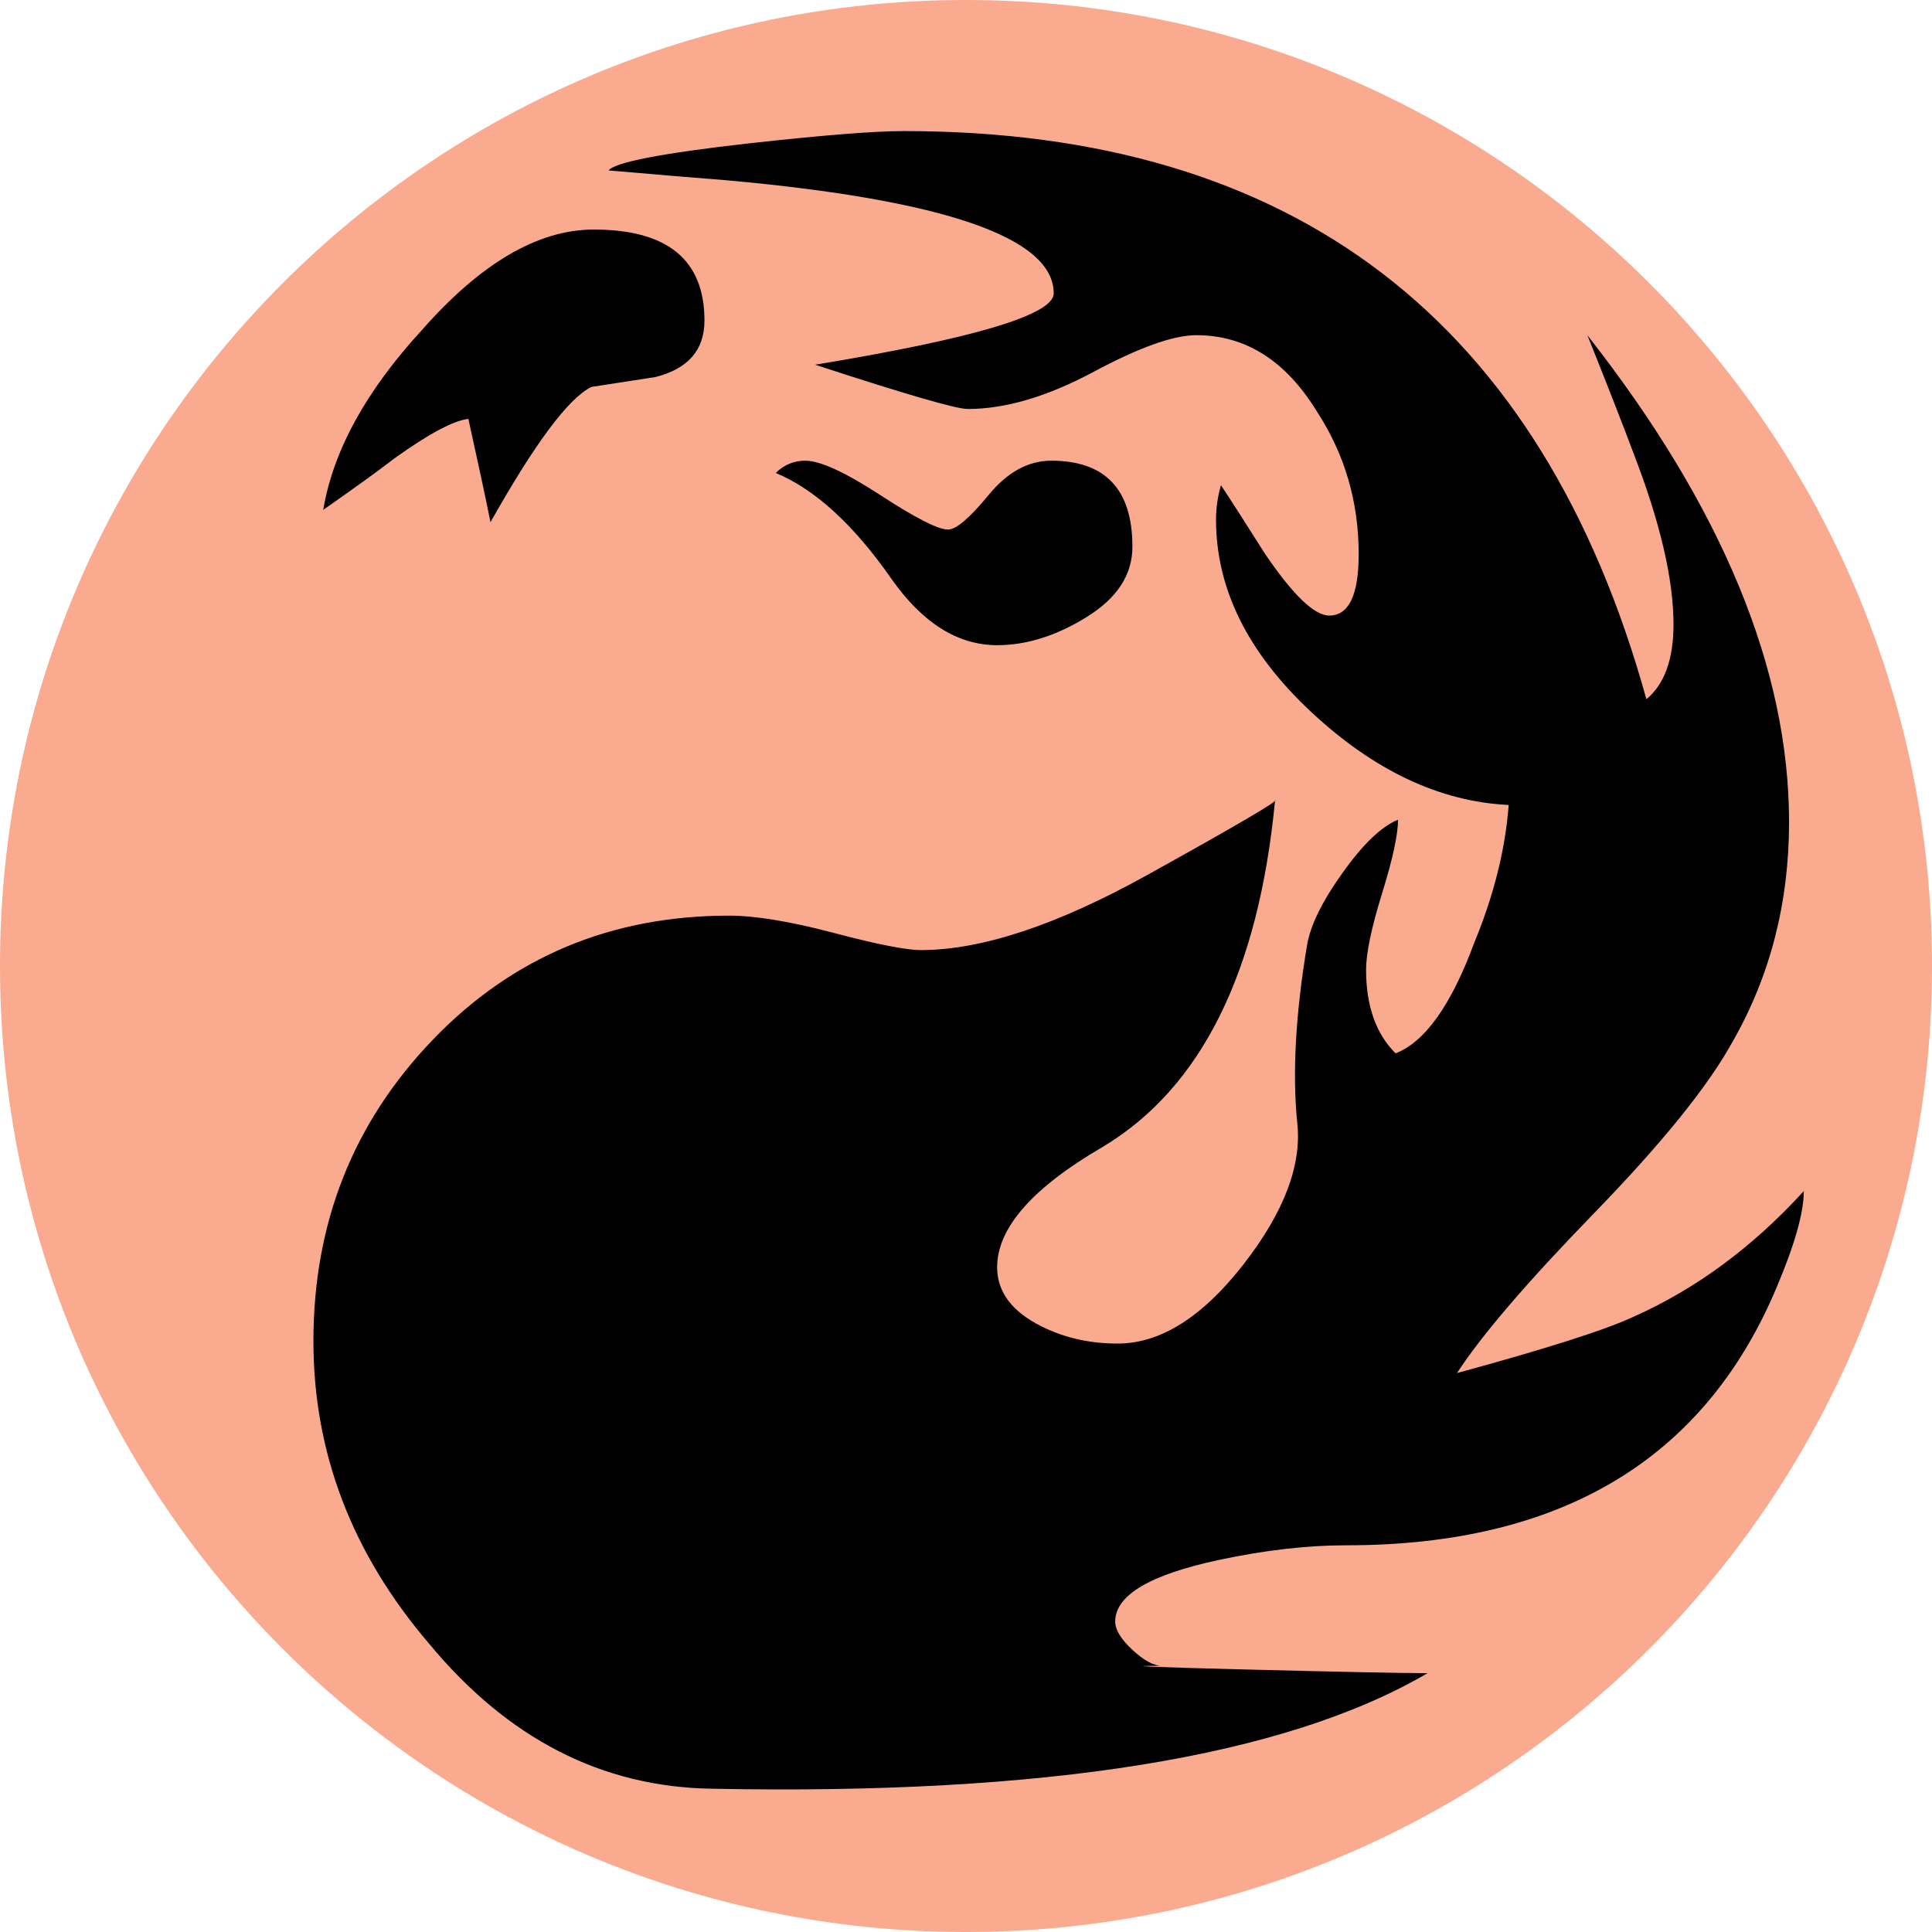
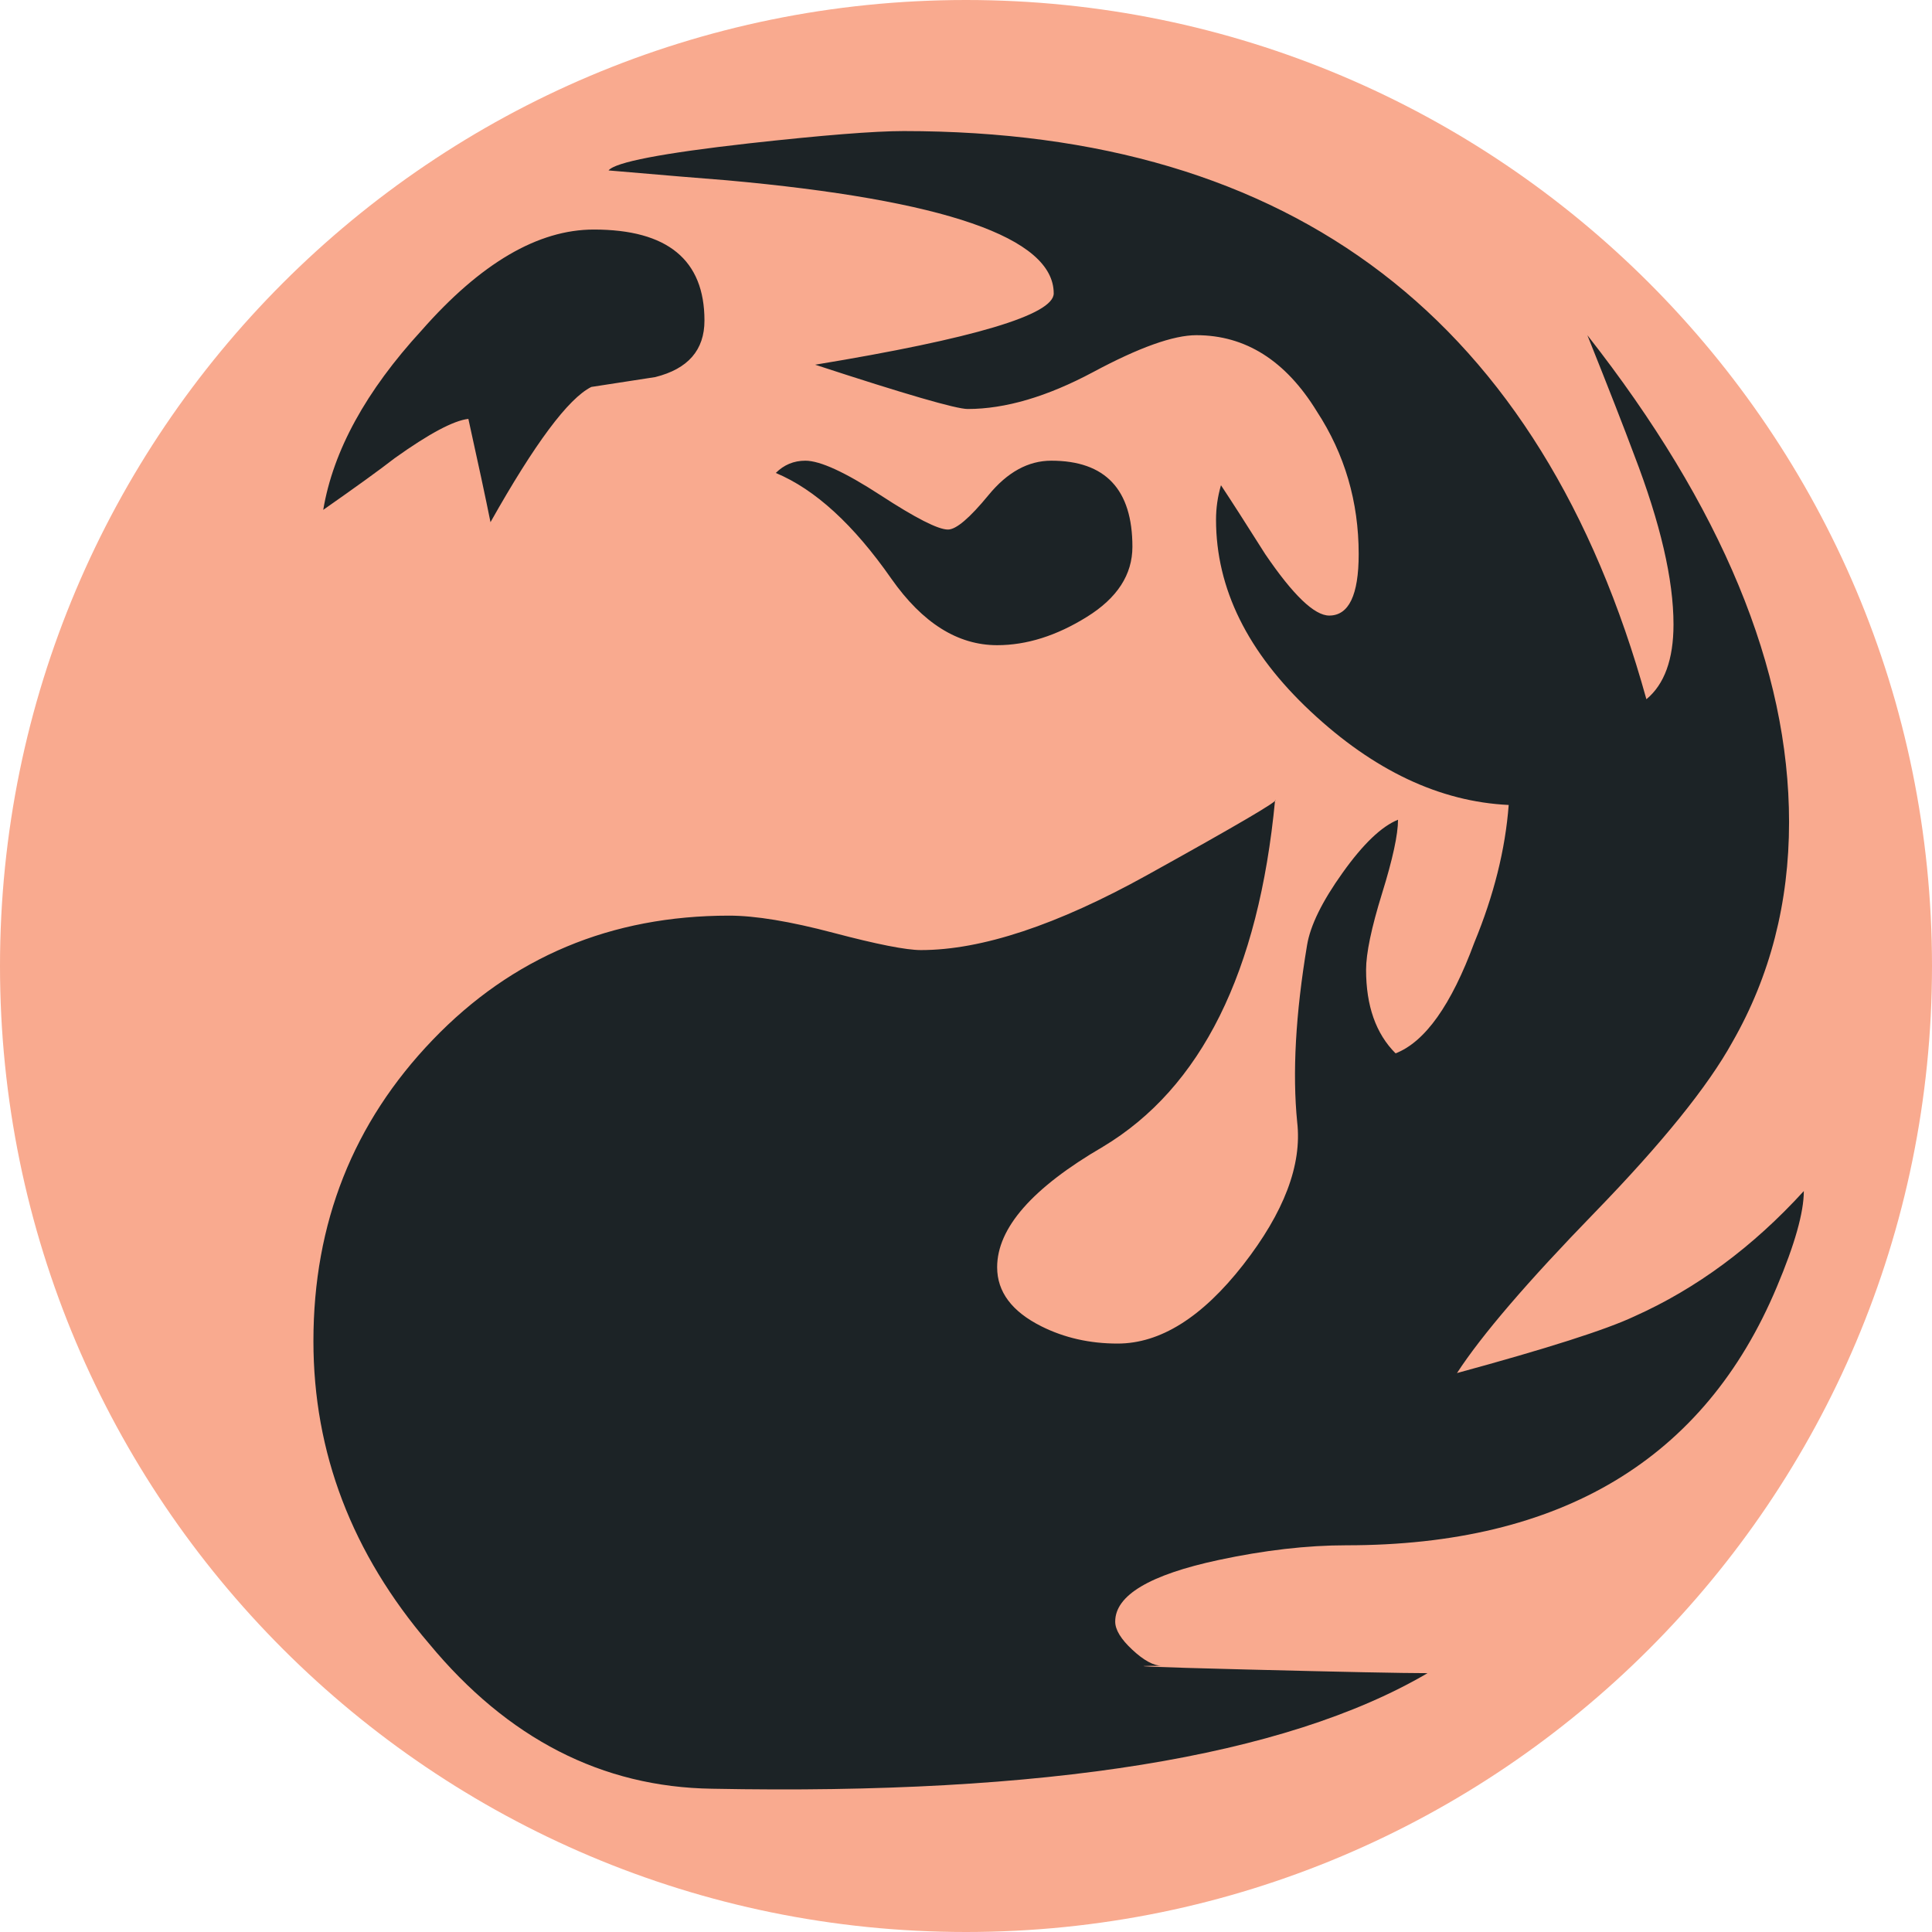
- <svg xmlns="http://www.w3.org/2000/svg" viewBox="0 0 75 75">
+ <svg xmlns="http://www.w3.org/2000/svg" viewBox="0 0 75 75" style="fill:#1c2326">
  <circle cx="37.5" cy="37.5" r="37.5" style="fill:#F9AA8F;" />
  <path d="M68.974,49.963c-2.802,6.684 -8.37,10.025 -16.707,10.025c-1.527,0 -3.184,0.191 -4.965,0.572c-2.673,0.573 -4.01,1.371 -4.01,2.389c0,0.318 0.221,0.683 0.668,1.097c0.444,0.415 0.828,0.62 1.146,0.62c-1.593,-0 -0.51,0.048 3.244,0.143c3.756,0.095 6.111,0.143 7.067,0.143c-5.538,3.245 -14.799,4.739 -27.783,4.486c-4.266,-0.063 -7.924,-1.941 -10.979,-5.633c-2.994,-3.501 -4.488,-7.416 -4.488,-11.743c0,-4.581 1.543,-8.481 4.632,-11.696c3.085,-3.212 6.922,-4.821 11.504,-4.821c1.017,0 2.37,0.223 4.057,0.669c1.686,0.445 2.817,0.668 3.389,0.668c2.354,-0 5.283,-0.97 8.784,-2.912c3.5,-1.941 5.157,-2.913 4.966,-2.913c-0.637,6.684 -2.865,11.172 -6.685,13.461c-2.736,1.593 -4.105,3.151 -4.105,4.677c-0,0.955 0.573,1.72 1.718,2.293c0.891,0.446 1.877,0.669 2.959,0.669c1.655,0 3.278,-1.017 4.87,-3.053c1.59,-2.039 2.292,-3.883 2.101,-5.54c-0.19,-1.908 -0.063,-4.202 0.383,-6.873c0.126,-0.765 0.587,-1.702 1.383,-2.815c0.795,-1.115 1.512,-1.799 2.148,-2.054c0,0.572 -0.206,1.528 -0.621,2.864c-0.414,1.336 -0.619,2.325 -0.619,2.96c-0,1.4 0.381,2.482 1.145,3.245c1.144,-0.444 2.162,-1.877 3.056,-4.297c0.762,-1.844 1.206,-3.627 1.335,-5.345c-2.674,-0.128 -5.236,-1.336 -7.686,-3.629c-2.451,-2.293 -3.675,-4.774 -3.675,-7.446c0,-0.445 0.062,-0.891 0.192,-1.337c0.381,0.573 0.954,1.465 1.717,2.673c1.082,1.591 1.91,2.386 2.485,2.386c0.762,0 1.144,-0.795 1.144,-2.386c-0,-2.036 -0.543,-3.882 -1.623,-5.537c-1.21,-1.974 -2.77,-2.961 -4.679,-2.961c-0.892,0 -2.228,0.478 -4.008,1.433c-1.784,0.953 -3.407,1.432 -4.869,1.432c-0.447,0 -2.422,-0.574 -5.921,-1.719c6.172,-1.017 9.261,-1.94 9.261,-2.769c-0,-2.163 -4.234,-3.628 -12.698,-4.391c-0.828,-0.063 -2.355,-0.19 -4.583,-0.382c0.254,-0.318 2.069,-0.669 5.444,-1.05c2.863,-0.317 4.869,-0.478 6.013,-0.478c15.148,-0 24.759,7.354 28.832,22.056c0.701,-0.58 1.052,-1.55 1.052,-2.903c-0,-1.743 -0.51,-3.938 -1.528,-6.583c-0.384,-1.031 -0.988,-2.581 -1.815,-4.645c5.218,6.65 7.829,12.953 7.829,18.899c0,3.134 -0.734,5.98 -2.197,8.536c-0.953,1.727 -2.738,3.933 -5.345,6.62c-2.61,2.685 -4.393,4.764 -5.349,6.234c3.501,-0.953 5.794,-1.686 6.876,-2.196c2.418,-1.08 4.613,-2.704 6.588,-4.869c-0,0.83 -0.351,2.072 -1.05,3.726Zm-41.627,-37.519c0,1.144 -0.637,1.876 -1.909,2.194l-2.483,0.383c-0.892,0.445 -2.196,2.196 -3.914,5.25c-0.192,-0.953 -0.478,-2.29 -0.859,-4.01c-0.574,0.065 -1.527,0.573 -2.864,1.528c-0.573,0.446 -1.497,1.113 -2.77,2.004c0.384,-2.291 1.655,-4.611 3.821,-6.97c2.291,-2.607 4.518,-3.912 6.682,-3.912c2.864,-0 4.296,1.179 4.296,3.533Zm16.613,8.782c-0,1.082 -0.589,1.99 -1.767,2.721c-1.177,0.733 -2.339,1.099 -3.484,1.099c-1.528,0 -2.897,-0.859 -4.105,-2.578c-1.466,-2.101 -2.96,-3.469 -4.488,-4.108c0.318,-0.317 0.701,-0.476 1.147,-0.476c0.573,-0 1.541,0.445 2.911,1.335c1.368,0.892 2.242,1.338 2.626,1.338c0.318,-0 0.842,-0.446 1.575,-1.338c0.731,-0.891 1.543,-1.335 2.435,-1.335c2.1,0 3.15,1.115 3.15,3.342Z" />
</svg>
